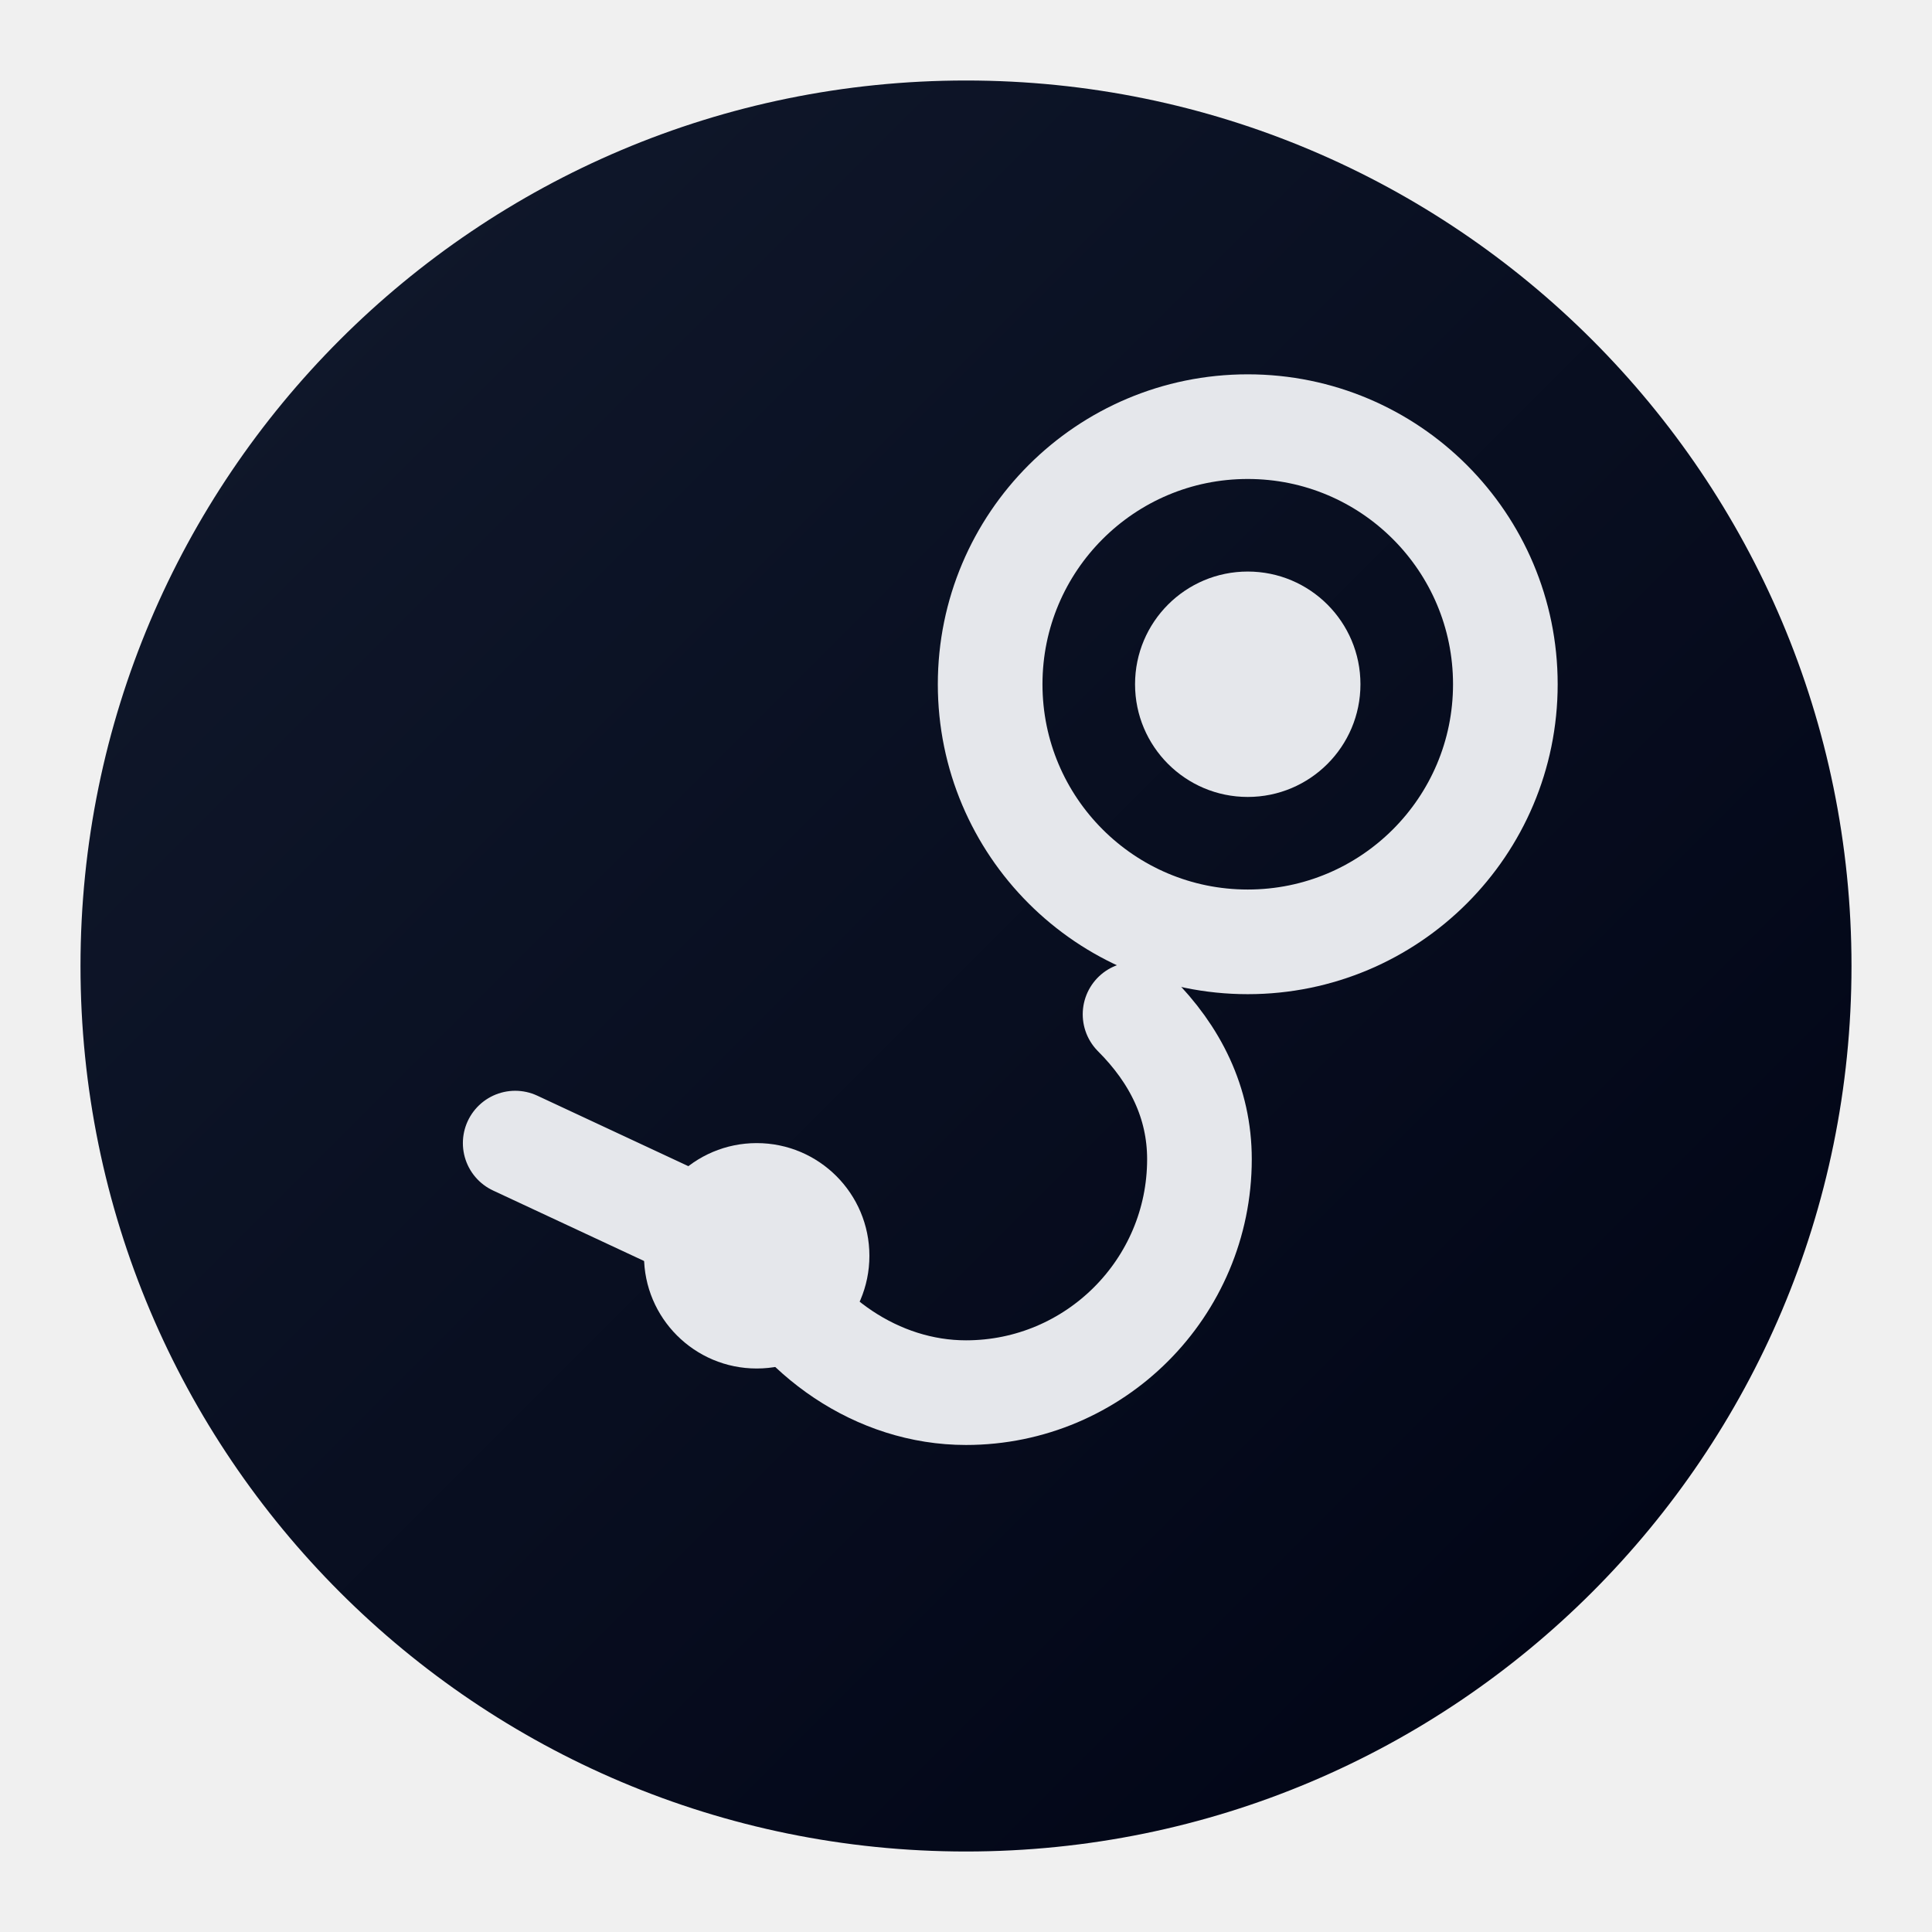
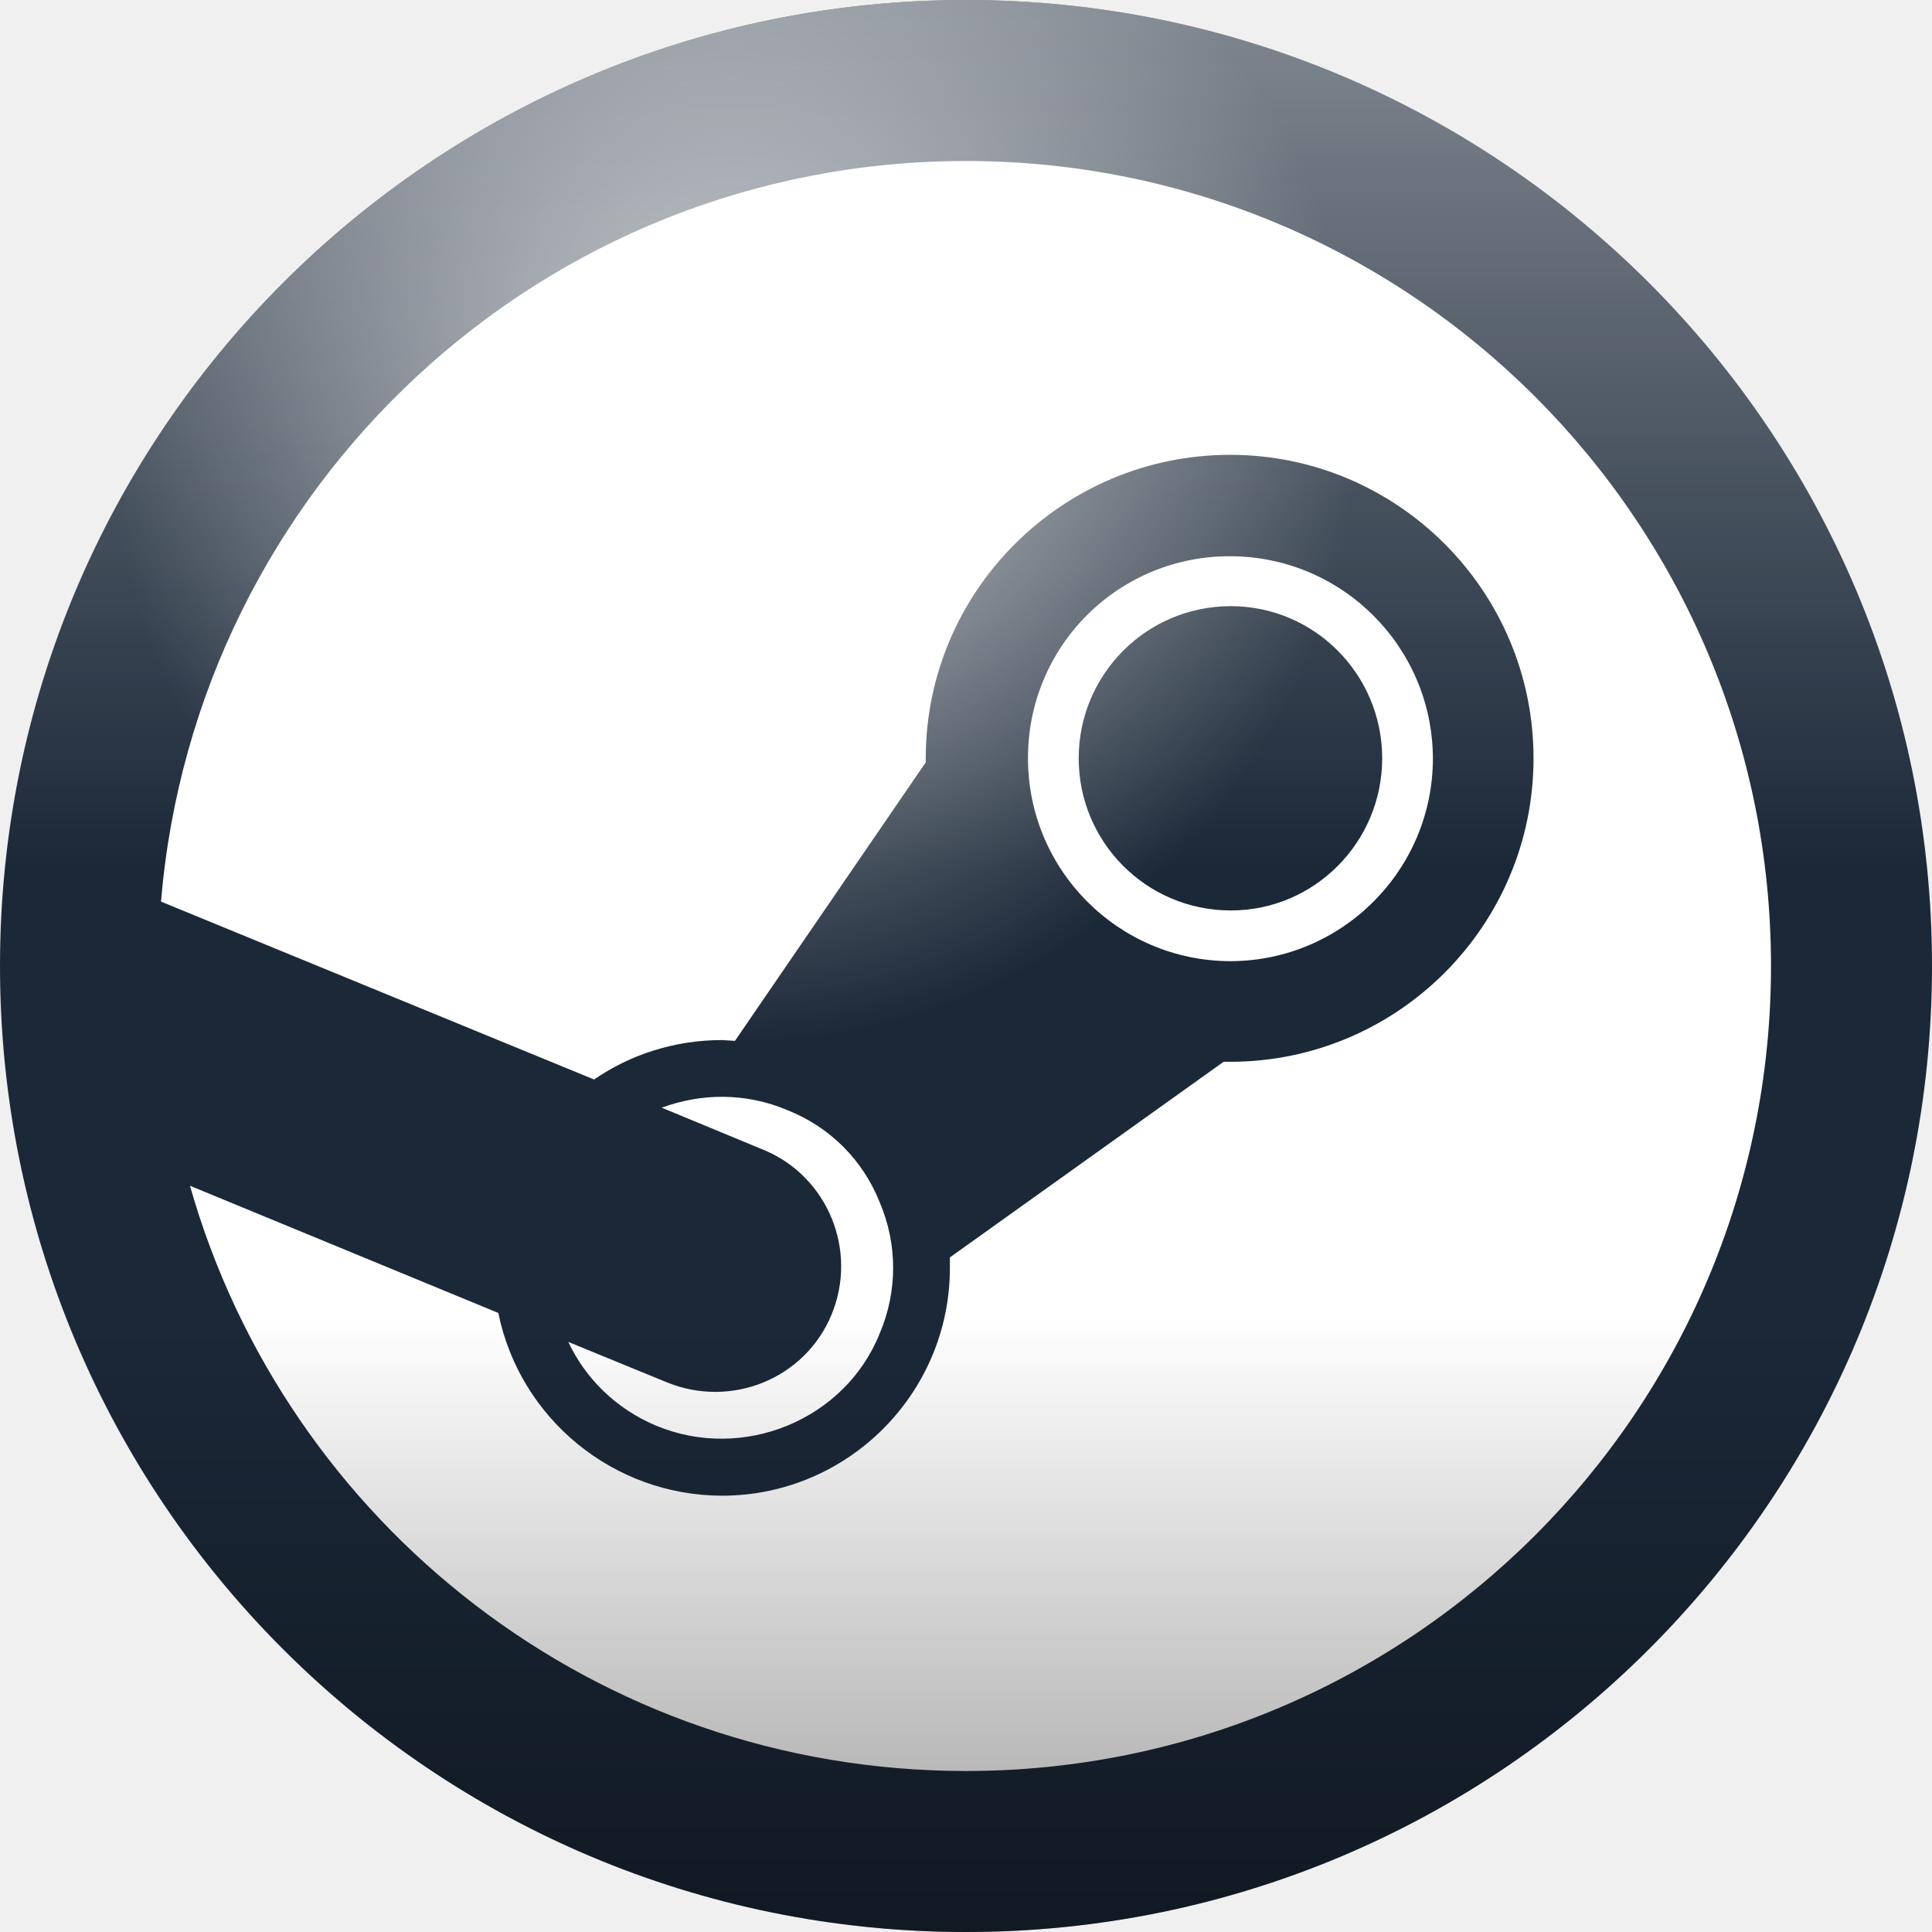
- <svg xmlns="http://www.w3.org/2000/svg" width="24" height="24" viewBox="0 0 24 24" fill="none">
+ <svg xmlns="http://www.w3.org/2000/svg" viewBox="0 0 24 24">
  <defs>
-     <linearGradient id="steam-grad" x1="4" y1="4" x2="20" y2="20" gradientUnits="userSpaceOnUse">
-       <stop offset="0" stop-color="#0f172a" />
-       <stop offset="1" stop-color="#020617" />
+     <linearGradient id="sh" x1="0%" y1="0%" x2="0%" y2="100%">
+       <stop offset="0%" stop-color="white" stop-opacity="0.45" />
+       <stop offset="45%" stop-color="white" stop-opacity="0" />
+       <stop offset="68%" stop-color="black" stop-opacity="0" />
+       <stop offset="100%" stop-color="black" stop-opacity="0.38" />
    </linearGradient>
+     <radialGradient id="sp" cx="38%" cy="22%" r="32%">
+       <stop offset="0%" stop-color="white" stop-opacity="0.7" />
+       <stop offset="100%" stop-color="white" stop-opacity="0" />
+     </radialGradient>
  </defs>
-   <circle cx="12" cy="12" r="11" fill="url(#steam-grad)" />
-   <circle cx="15.5" cy="8.5" r="3.2" stroke="#e5e7eb" stroke-width="1.3" fill="none" />
-   <circle cx="15.5" cy="8.5" r="1.4" fill="#e5e7eb" />
-   <path d="M6.4 14.2L9.4 15.6C9.9 16.6 10.9 17.3 12 17.3C13.6 17.3 14.9 16 14.9 14.4C14.9 13.7 14.6 13.1 14.1 12.6" stroke="#e5e7eb" stroke-width="1.3" stroke-linecap="round" />
-   <circle cx="9.4" cy="15.6" r="1.4" fill="#e5e7eb" />
+   <circle cx="12" cy="12" r="12" fill="#1b2838" />
+   <path fill="white" d="M12 2a10 10 0 0 1 10 10a10 10 0 0 1-10 10c-4.6 0-8.45-3.08-9.64-7.27l3.83 1.58a2.843 2.843 0 0 0 2.78 2.27c1.56 0 2.83-1.27 2.83-2.83v-.13l3.4-2.43h.08c2.08 0 3.77-1.69 3.77-3.77s-1.69-3.77-3.77-3.77s-3.78 1.69-3.78 3.77v.05l-2.37 3.46l-.16-.01c-.59 0-1.14.18-1.59.49L2 11.2C2.43 6.05 6.73 2 12 2M8.28 17.17c.8.33 1.72-.04 2.05-.84c.33-.8-.05-1.71-.83-2.04l-1.28-.53c.49-.18 1.04-.19 1.56.03c.53.21.94.62 1.15 1.15c.22.52.22 1.1 0 1.62c-.43 1.08-1.7 1.6-2.78 1.15c-.5-.21-.88-.59-1.09-1.04l1.22.5m9.52-7.75c0 1.39-1.13 2.52-2.52 2.52a2.52 2.52 0 0 1-2.51-2.52a2.5 2.5 0 0 1 2.51-2.51a2.52 2.52 0 0 1 2.52 2.51m-4.4 0c0 1.04.84 1.89 1.89 1.89c1.04 0 1.88-.85 1.88-1.89s-.84-1.89-1.88-1.89c-1.05 0-1.89.85-1.89 1.89Z" />
+   <circle cx="12" cy="12" r="12" fill="url(#sh)" />
+   <circle cx="12" cy="12" r="12" fill="url(#sp)" />
</svg>
